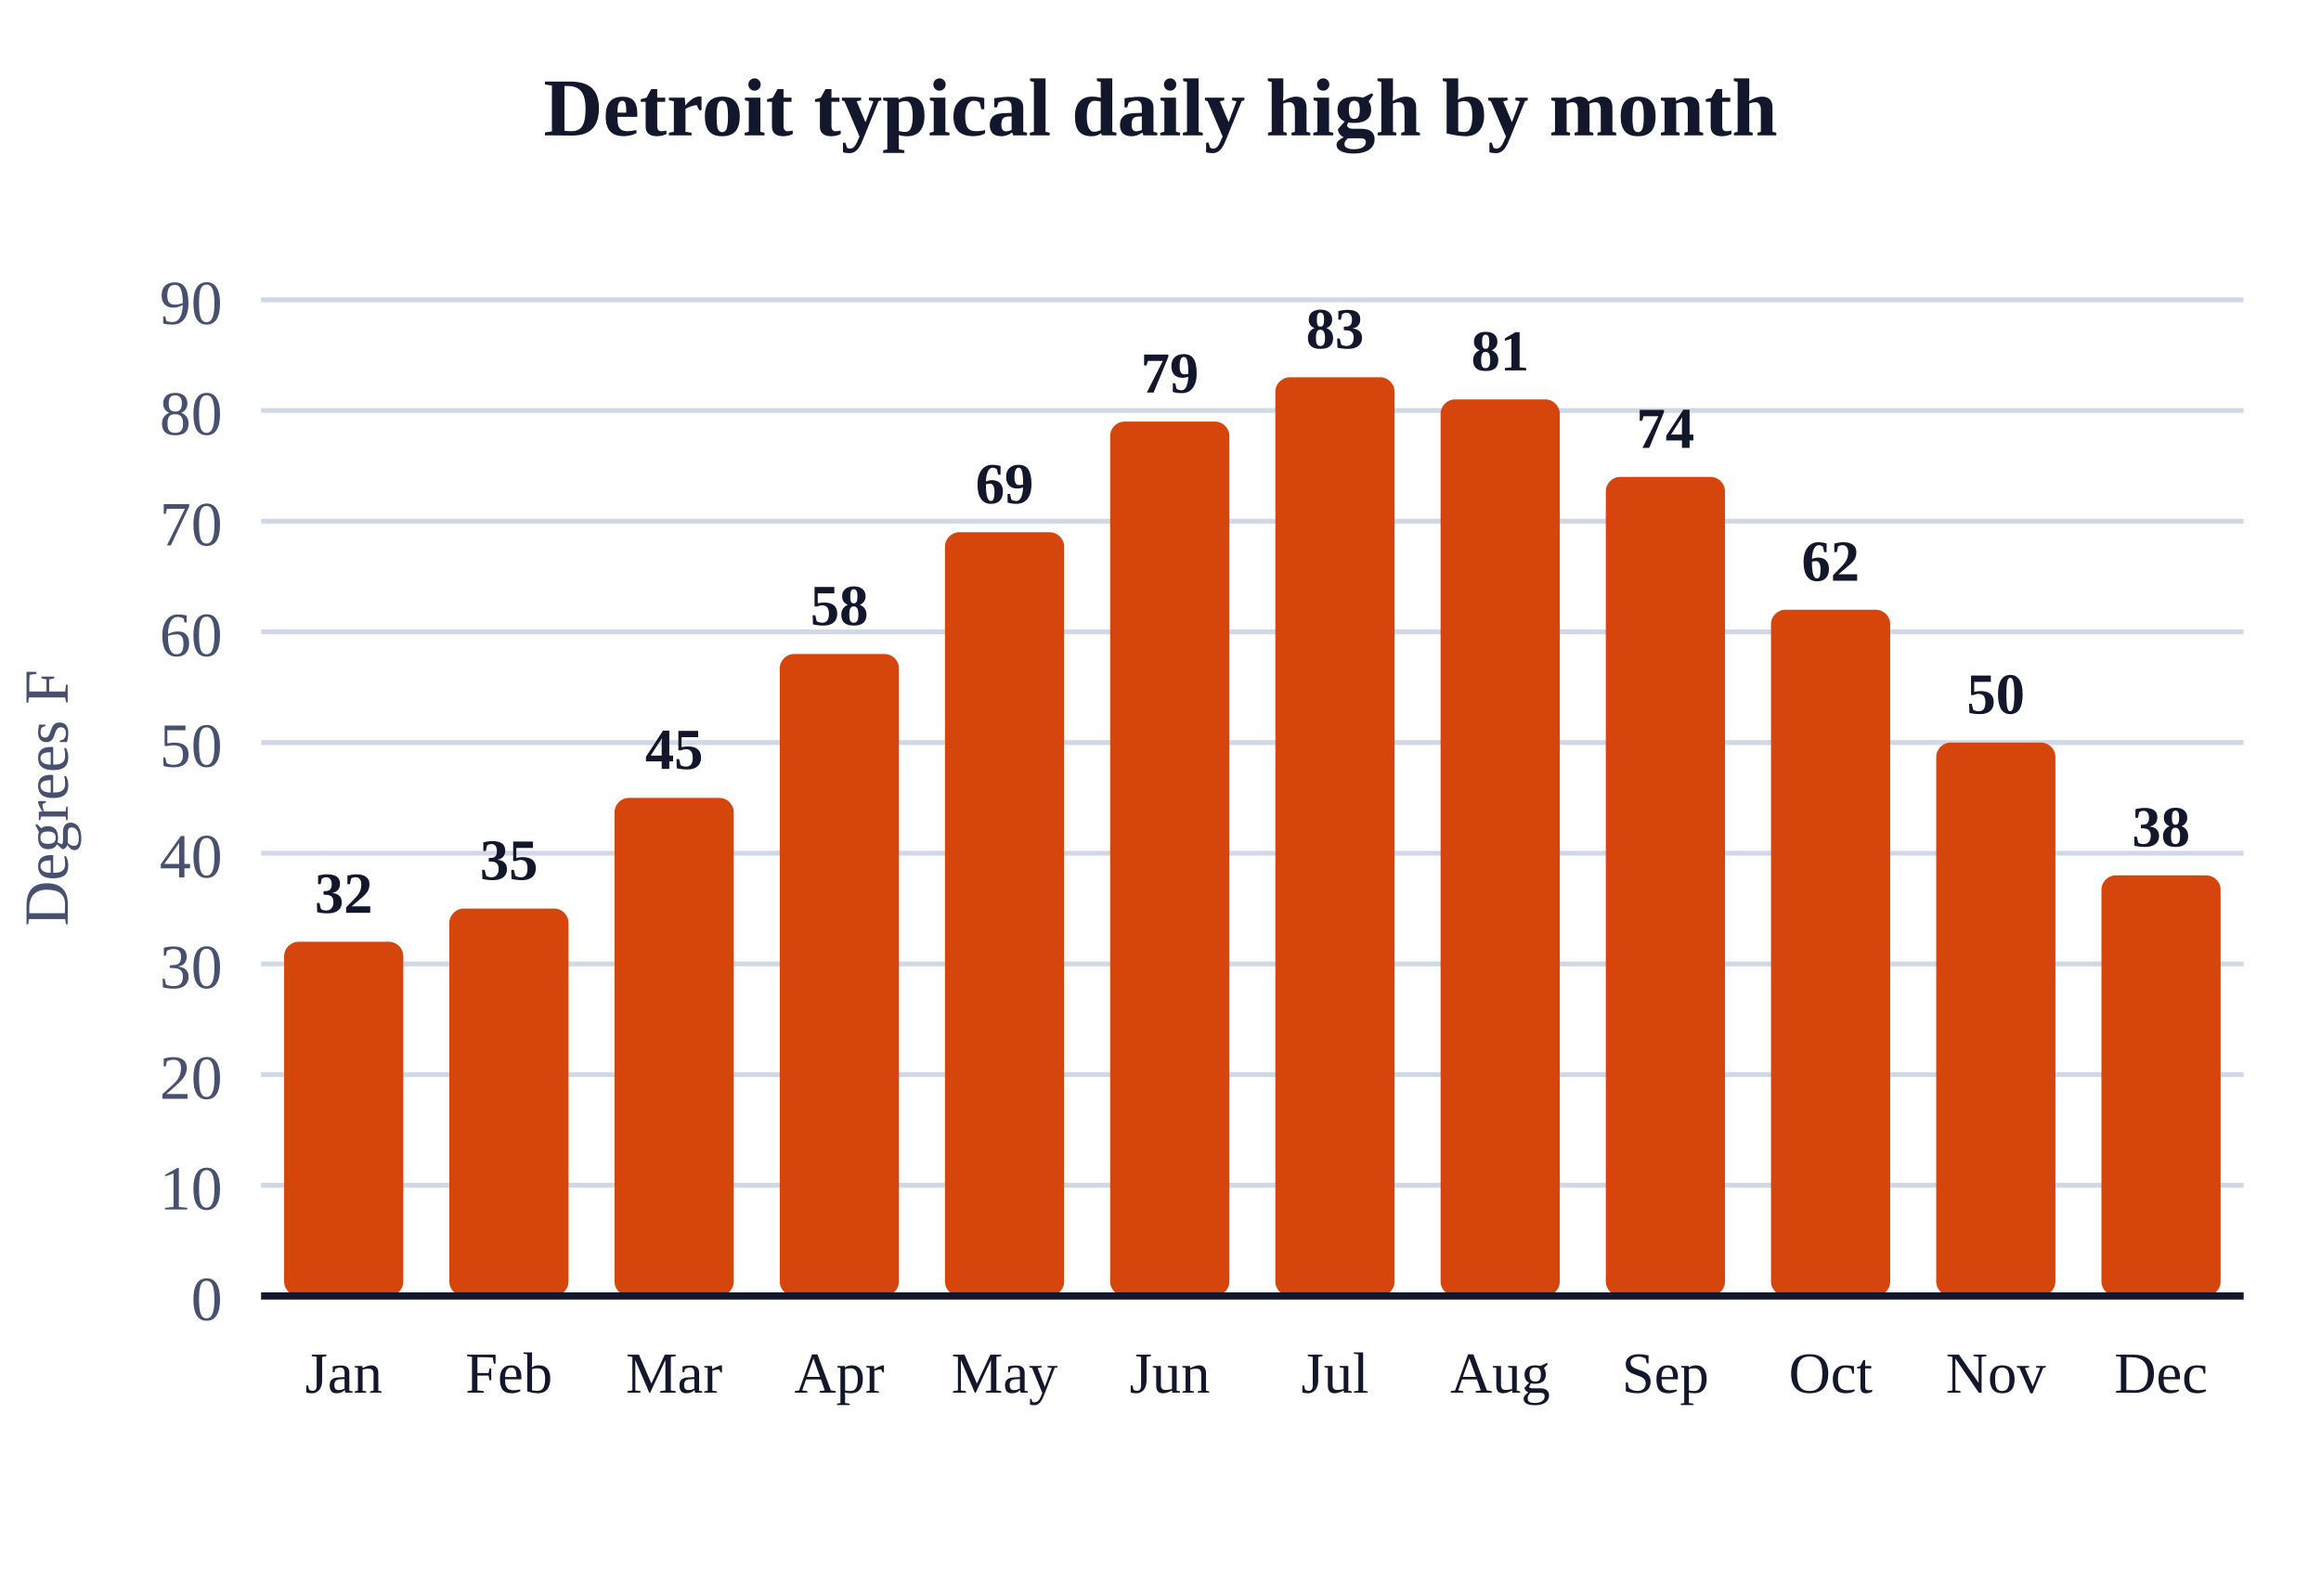
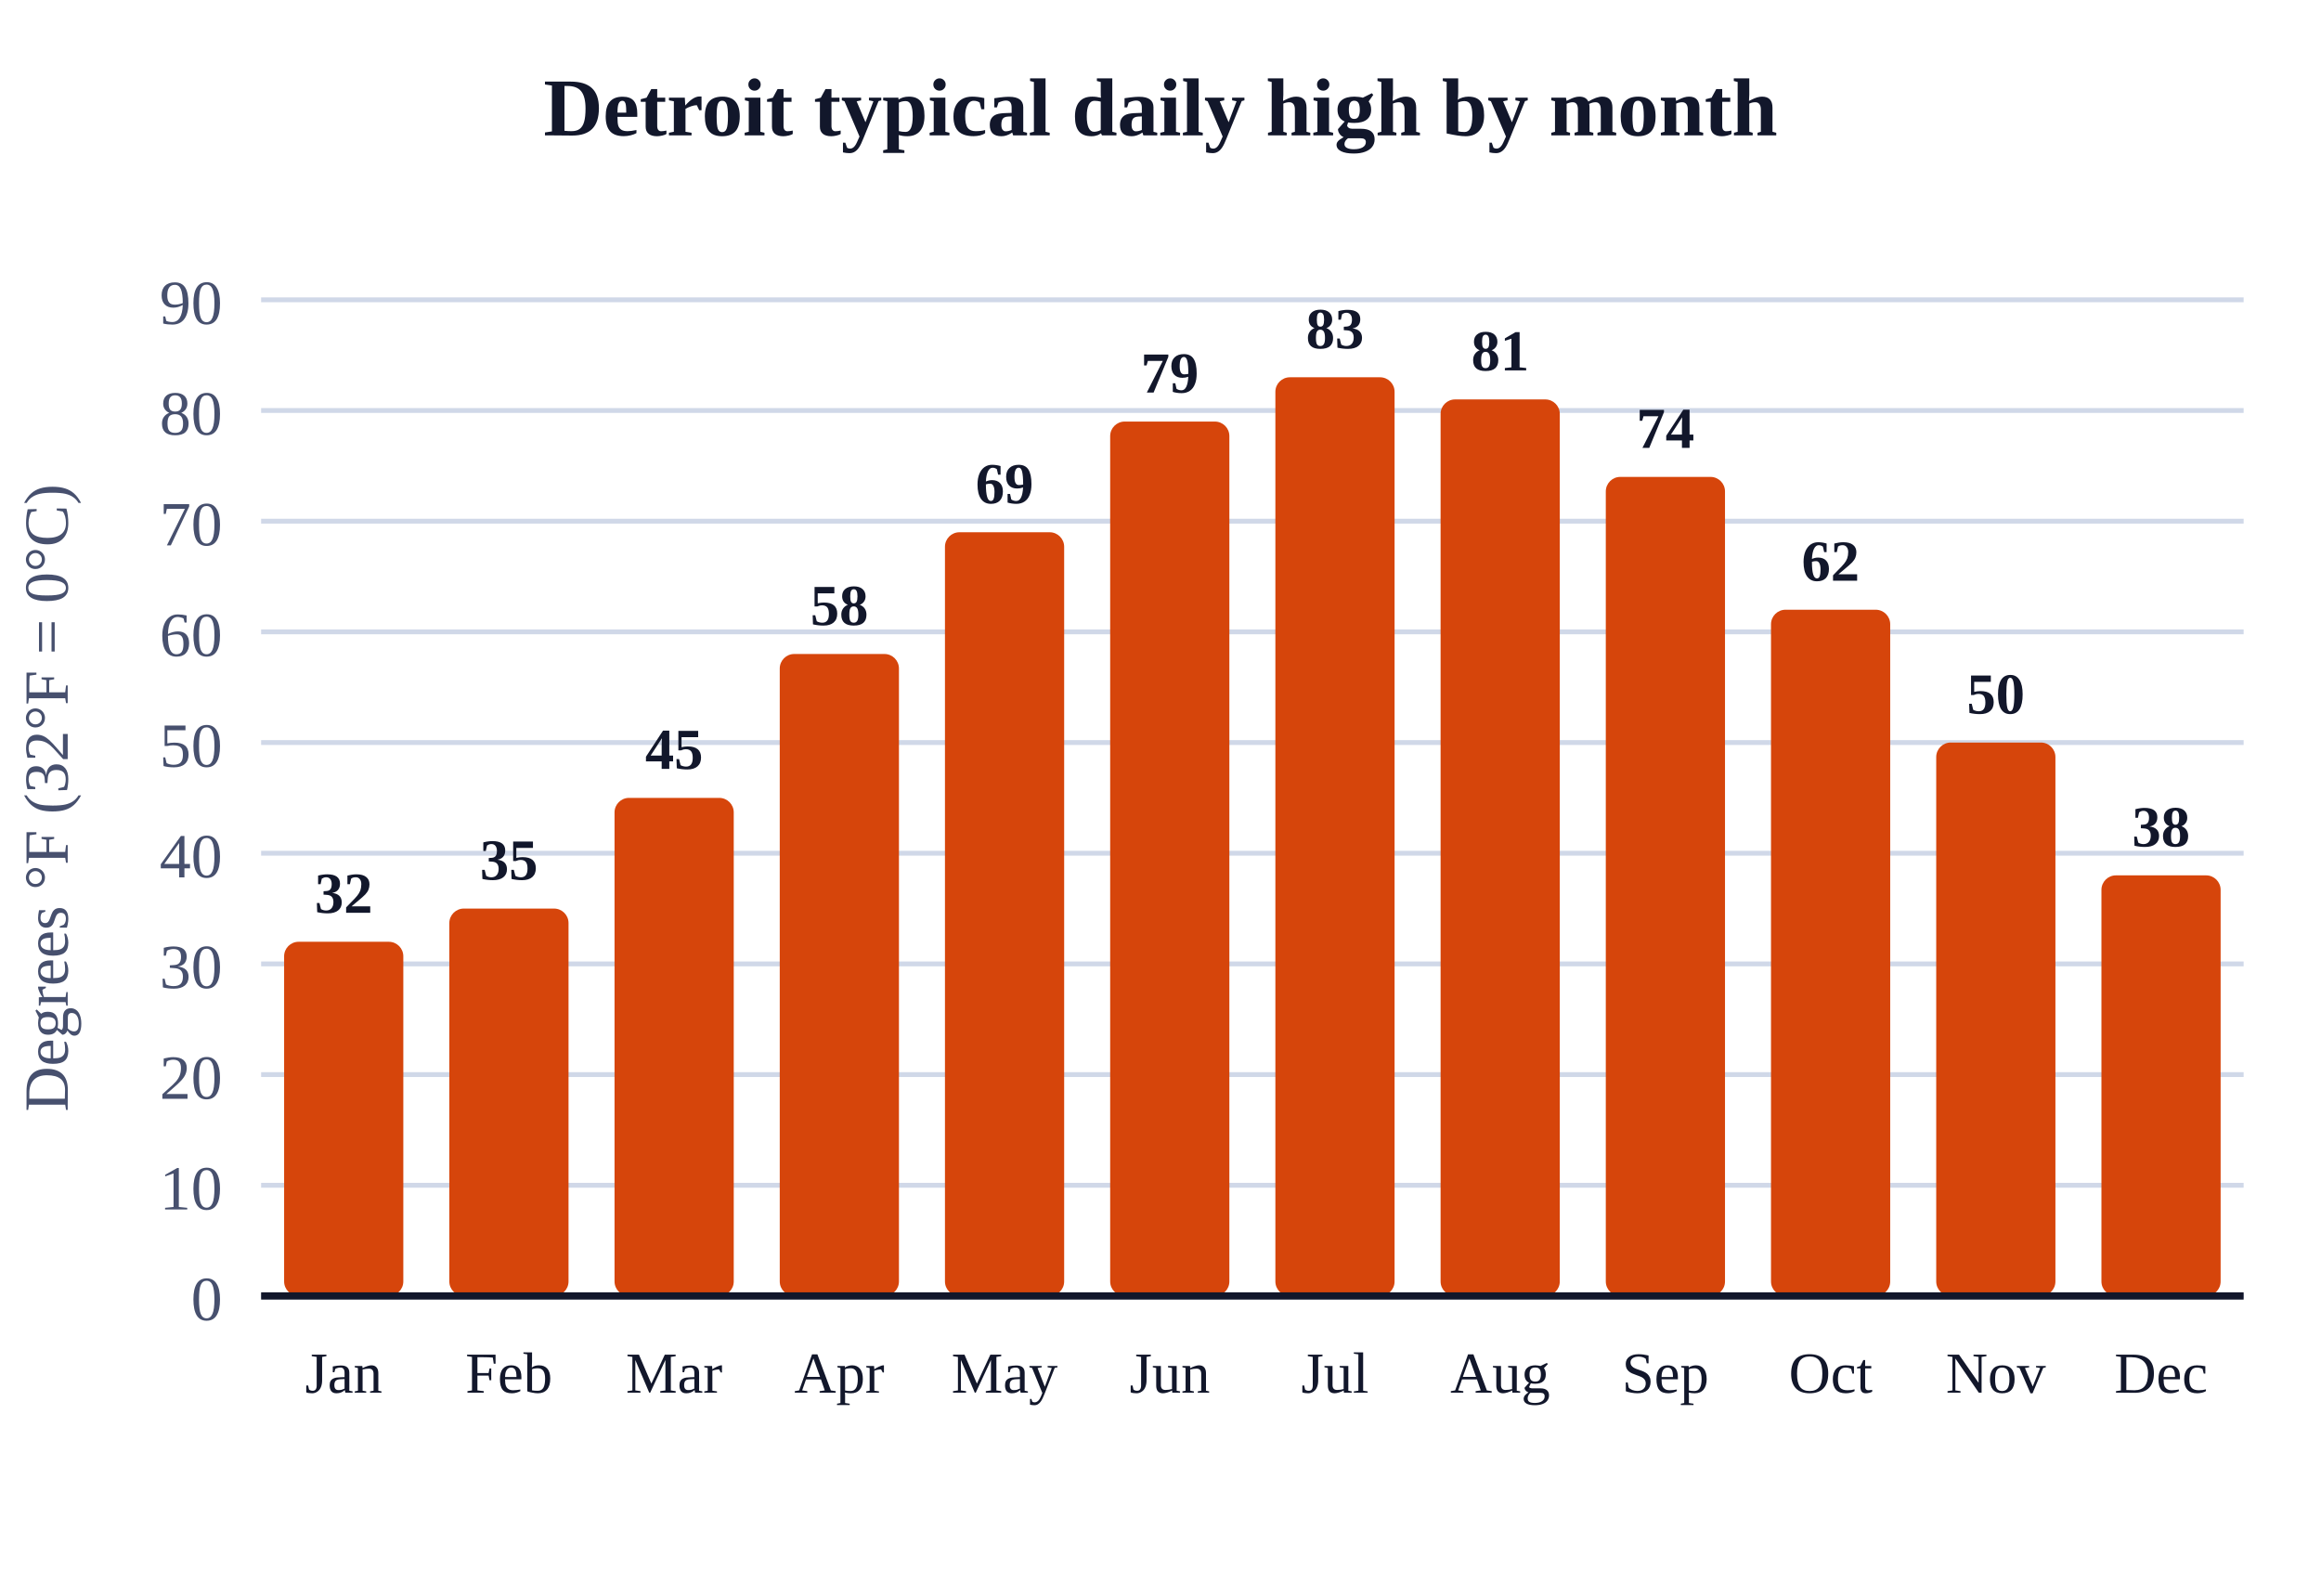
<svg xmlns="http://www.w3.org/2000/svg" class="k5i-svg" viewBox="0 0 480 330" role="img" aria-labelledby="g-32-temp-t g-32-temp-d" font-family="var(--font-body, system-ui, sans-serif)">
  <rect x="0" y="0" width="480" height="330" fill="var(--surface, #fff)" />
  <text x="240" y="28" text-anchor="middle" font-size="17" font-weight="700" fill="var(--ink, #12172B)">Detroit typical daily high by month</text>
  <line x1="54" x2="464" y1="268" y2="268" stroke="var(--line, #D0D8E8)" stroke-width="1" />
  <text x="46" y="273" text-anchor="end" font-size="13" fill="var(--muted, #47506E)">0</text>
  <line x1="54" x2="464" y1="245.111" y2="245.111" stroke="var(--line, #D0D8E8)" stroke-width="1" />
  <text x="46" y="250.111" text-anchor="end" font-size="13" fill="var(--muted, #47506E)">10</text>
  <line x1="54" x2="464" y1="222.222" y2="222.222" stroke="var(--line, #D0D8E8)" stroke-width="1" />
  <text x="46" y="227.222" text-anchor="end" font-size="13" fill="var(--muted, #47506E)">20</text>
  <line x1="54" x2="464" y1="199.333" y2="199.333" stroke="var(--line, #D0D8E8)" stroke-width="1" />
  <text x="46" y="204.333" text-anchor="end" font-size="13" fill="var(--muted, #47506E)">30</text>
  <line x1="54" x2="464" y1="176.444" y2="176.444" stroke="var(--line, #D0D8E8)" stroke-width="1" />
  <text x="46" y="181.444" text-anchor="end" font-size="13" fill="var(--muted, #47506E)">40</text>
  <line x1="54" x2="464" y1="153.556" y2="153.556" stroke="var(--line, #D0D8E8)" stroke-width="1" />
  <text x="46" y="158.556" text-anchor="end" font-size="13" fill="var(--muted, #47506E)">50</text>
  <line x1="54" x2="464" y1="130.667" y2="130.667" stroke="var(--line, #D0D8E8)" stroke-width="1" />
  <text x="46" y="135.667" text-anchor="end" font-size="13" fill="var(--muted, #47506E)">60</text>
  <line x1="54" x2="464" y1="107.778" y2="107.778" stroke="var(--line, #D0D8E8)" stroke-width="1" />
  <text x="46" y="112.778" text-anchor="end" font-size="13" fill="var(--muted, #47506E)">70</text>
  <line x1="54" x2="464" y1="84.889" y2="84.889" stroke="var(--line, #D0D8E8)" stroke-width="1" />
  <text x="46" y="89.889" text-anchor="end" font-size="13" fill="var(--muted, #47506E)">80</text>
  <line x1="54" x2="464" y1="62" y2="62" stroke="var(--line, #D0D8E8)" stroke-width="1" />
  <text x="46" y="67" text-anchor="end" font-size="13" fill="var(--muted, #47506E)">90</text>
-   <text transform="translate(14 165) rotate(-90)" text-anchor="middle" font-size="13" fill="var(--muted, #47506E)">Degrees F</text>
+   <text transform="translate(14 165) rotate(-90)" text-anchor="middle" font-size="13" fill="var(--muted, #47506E)">Degrees °F (32°F = 0°C)</text>
  <rect x="58.758" y="194.756" width="24.65" height="73.244" rx="3" fill="var(--absorb, #D6450B)" />
  <text x="71.083" y="188.756" text-anchor="middle" font-size="12" font-weight="700" fill="var(--ink, #12172B)">32</text>
  <text x="71.083" y="288" text-anchor="middle" font-size="12" fill="var(--ink, #12172B)">Jan</text>
  <rect x="92.925" y="187.889" width="24.65" height="80.111" rx="3" fill="var(--absorb, #D6450B)" />
  <text x="105.25" y="181.889" text-anchor="middle" font-size="12" font-weight="700" fill="var(--ink, #12172B)">35</text>
  <text x="105.25" y="288" text-anchor="middle" font-size="12" fill="var(--ink, #12172B)">Feb</text>
  <rect x="127.092" y="165" width="24.65" height="103" rx="3" fill="var(--absorb, #D6450B)" />
  <text x="139.417" y="159" text-anchor="middle" font-size="12" font-weight="700" fill="var(--ink, #12172B)">45</text>
  <text x="139.417" y="288" text-anchor="middle" font-size="12" fill="var(--ink, #12172B)">Mar</text>
  <rect x="161.258" y="135.244" width="24.65" height="132.756" rx="3" fill="var(--absorb, #D6450B)" />
  <text x="173.583" y="129.244" text-anchor="middle" font-size="12" font-weight="700" fill="var(--ink, #12172B)">58</text>
  <text x="173.583" y="288" text-anchor="middle" font-size="12" fill="var(--ink, #12172B)">Apr</text>
  <rect x="195.425" y="110.067" width="24.65" height="157.933" rx="3" fill="var(--absorb, #D6450B)" />
  <text x="207.75" y="104.067" text-anchor="middle" font-size="12" font-weight="700" fill="var(--ink, #12172B)">69</text>
  <text x="207.75" y="288" text-anchor="middle" font-size="12" fill="var(--ink, #12172B)">May</text>
  <rect x="229.592" y="87.178" width="24.65" height="180.822" rx="3" fill="var(--absorb, #D6450B)" />
  <text x="241.917" y="81.178" text-anchor="middle" font-size="12" font-weight="700" fill="var(--ink, #12172B)">79</text>
  <text x="241.917" y="288" text-anchor="middle" font-size="12" fill="var(--ink, #12172B)">Jun</text>
  <rect x="263.758" y="78.022" width="24.65" height="189.978" rx="3" fill="var(--absorb, #D6450B)" />
  <text x="276.083" y="72.022" text-anchor="middle" font-size="12" font-weight="700" fill="var(--ink, #12172B)">83</text>
  <text x="276.083" y="288" text-anchor="middle" font-size="12" fill="var(--ink, #12172B)">Jul</text>
  <rect x="297.925" y="82.6" width="24.65" height="185.4" rx="3" fill="var(--absorb, #D6450B)" />
  <text x="310.25" y="76.6" text-anchor="middle" font-size="12" font-weight="700" fill="var(--ink, #12172B)">81</text>
  <text x="310.25" y="288" text-anchor="middle" font-size="12" fill="var(--ink, #12172B)">Aug</text>
  <rect x="332.092" y="98.622" width="24.65" height="169.378" rx="3" fill="var(--absorb, #D6450B)" />
  <text x="344.417" y="92.622" text-anchor="middle" font-size="12" font-weight="700" fill="var(--ink, #12172B)">74</text>
  <text x="344.417" y="288" text-anchor="middle" font-size="12" fill="var(--ink, #12172B)">Sep</text>
  <rect x="366.258" y="126.089" width="24.65" height="141.911" rx="3" fill="var(--absorb, #D6450B)" />
  <text x="378.583" y="120.089" text-anchor="middle" font-size="12" font-weight="700" fill="var(--ink, #12172B)">62</text>
  <text x="378.583" y="288" text-anchor="middle" font-size="12" fill="var(--ink, #12172B)">Oct</text>
  <rect x="400.425" y="153.556" width="24.65" height="114.444" rx="3" fill="var(--absorb, #D6450B)" />
  <text x="412.75" y="147.556" text-anchor="middle" font-size="12" font-weight="700" fill="var(--ink, #12172B)">50</text>
  <text x="412.75" y="288" text-anchor="middle" font-size="12" fill="var(--ink, #12172B)">Nov</text>
  <rect x="434.592" y="181.022" width="24.65" height="86.978" rx="3" fill="var(--absorb, #D6450B)" />
  <text x="446.917" y="175.022" text-anchor="middle" font-size="12" font-weight="700" fill="var(--ink, #12172B)">38</text>
  <text x="446.917" y="288" text-anchor="middle" font-size="12" fill="var(--ink, #12172B)">Dec</text>
  <line x1="54" x2="464" y1="268" y2="268" stroke="var(--ink, #12172B)" stroke-width="1.5" />
</svg>
